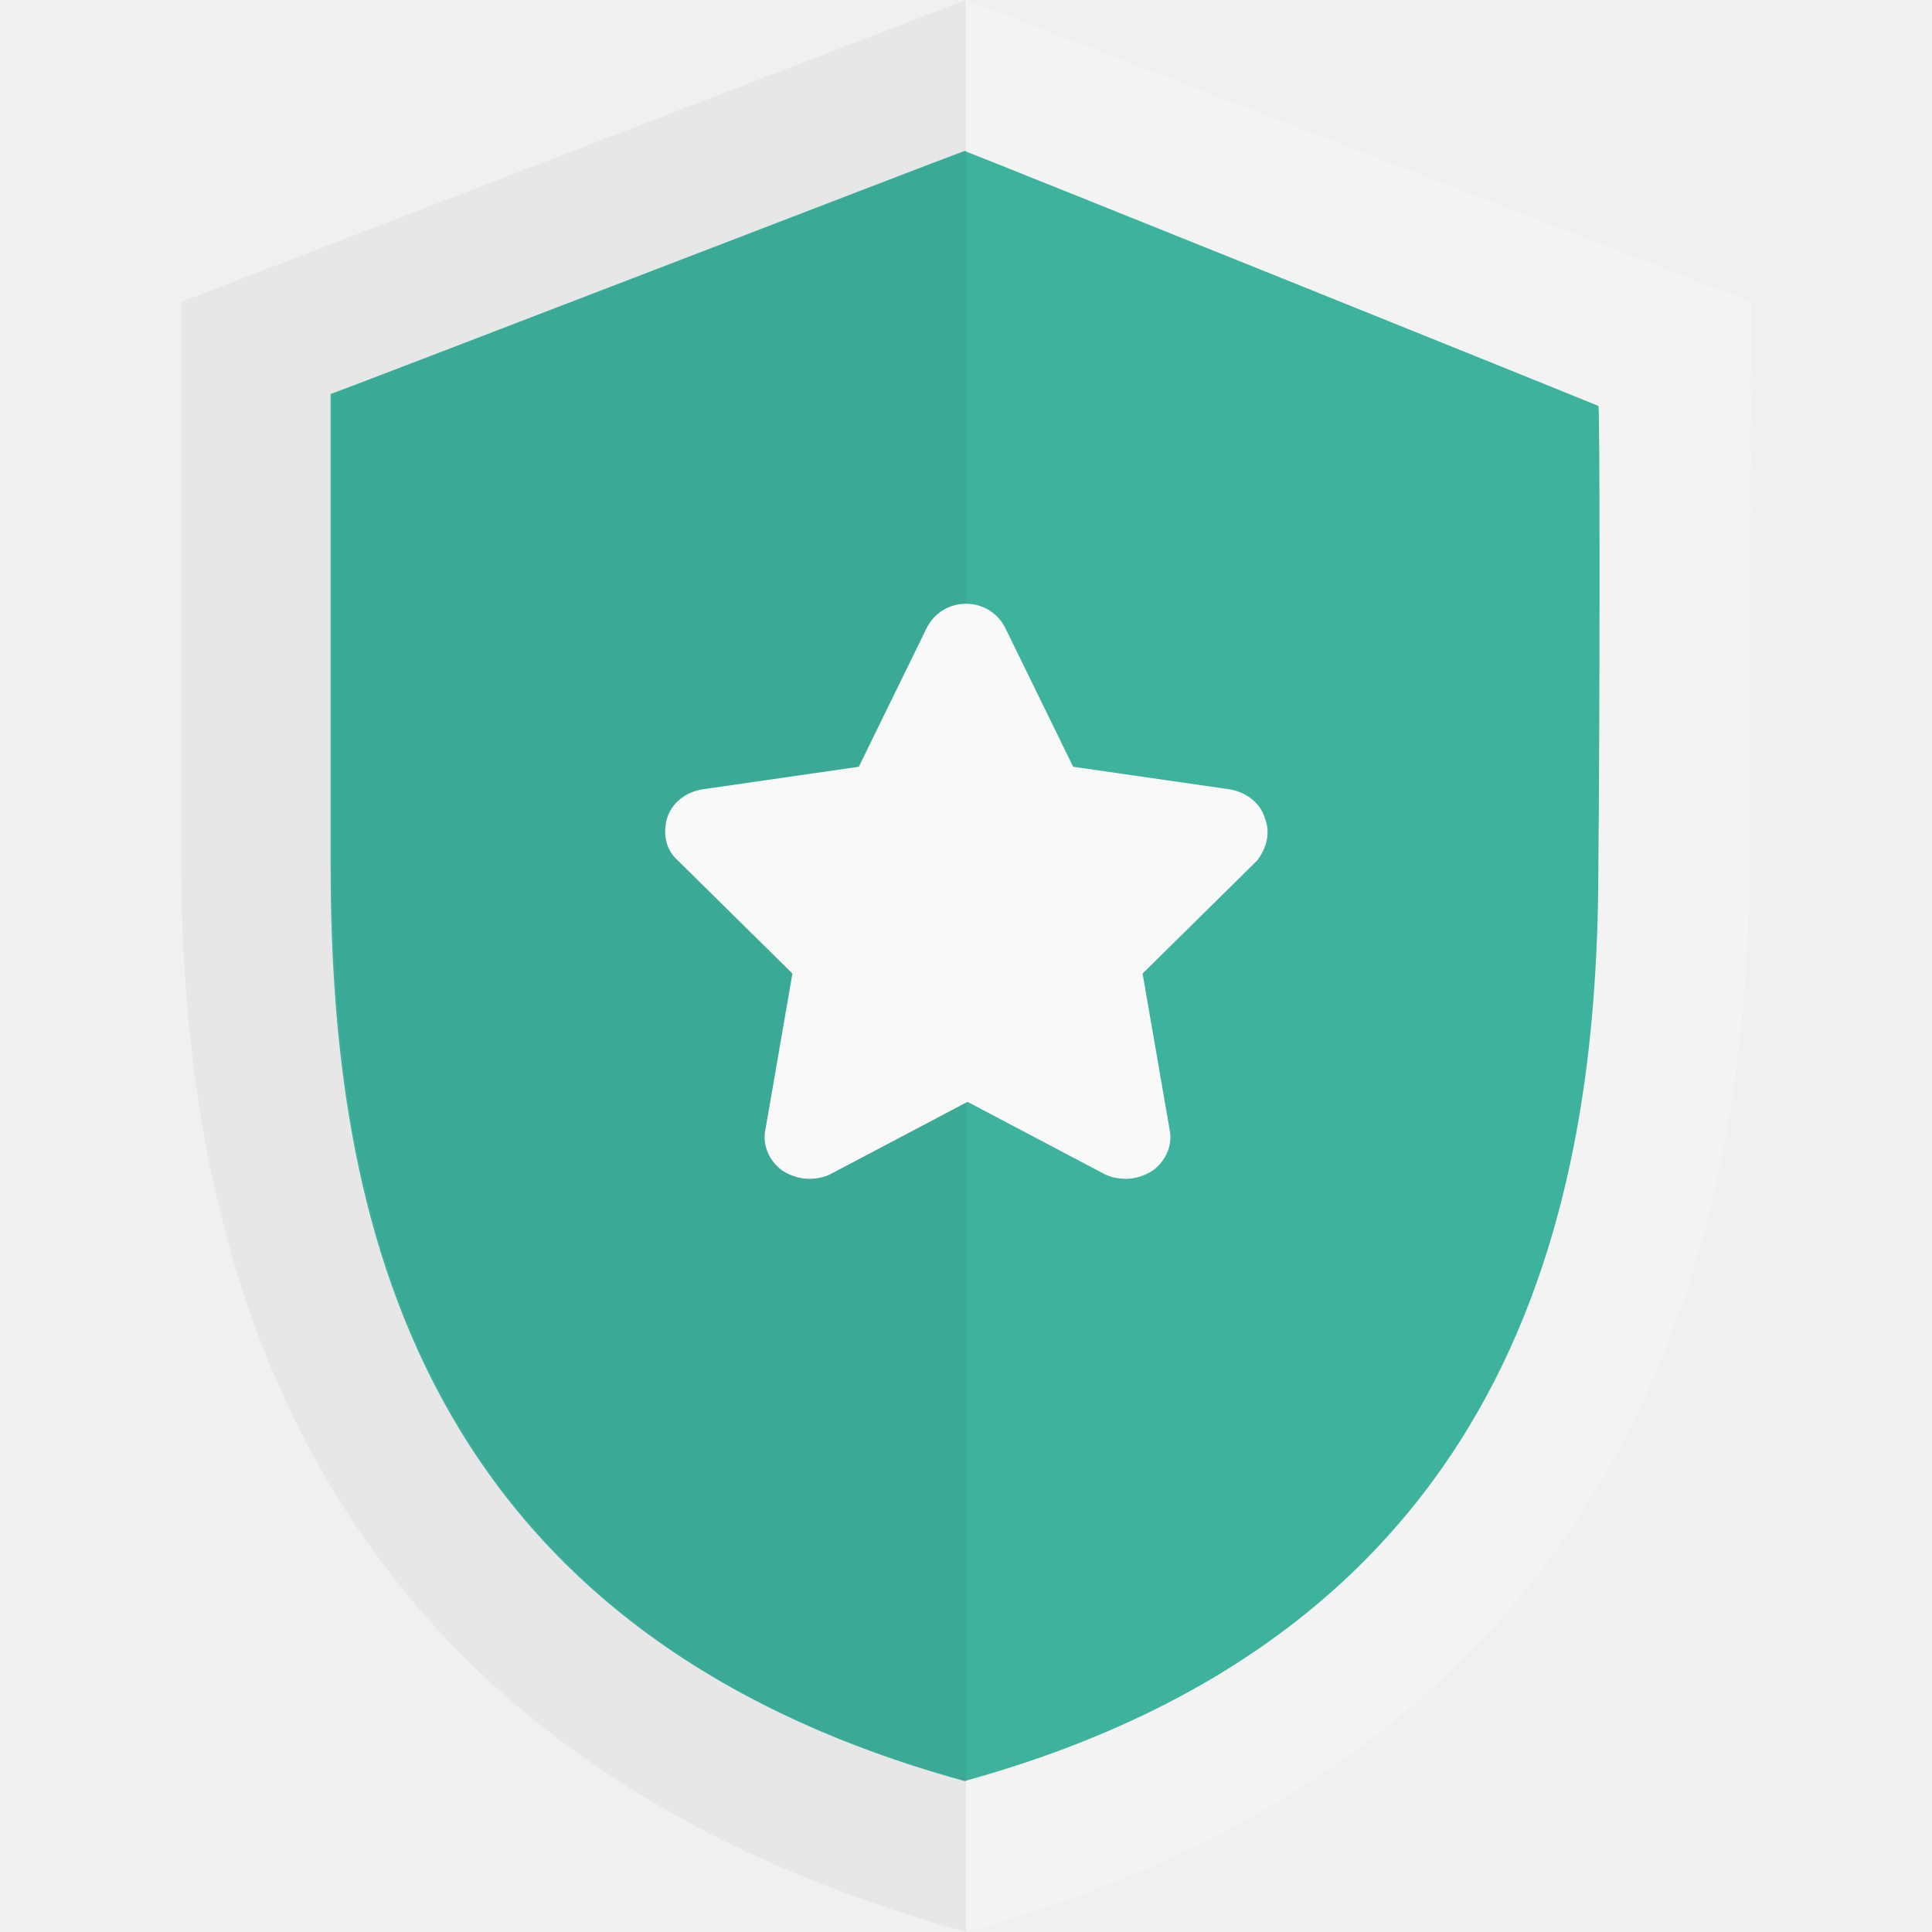
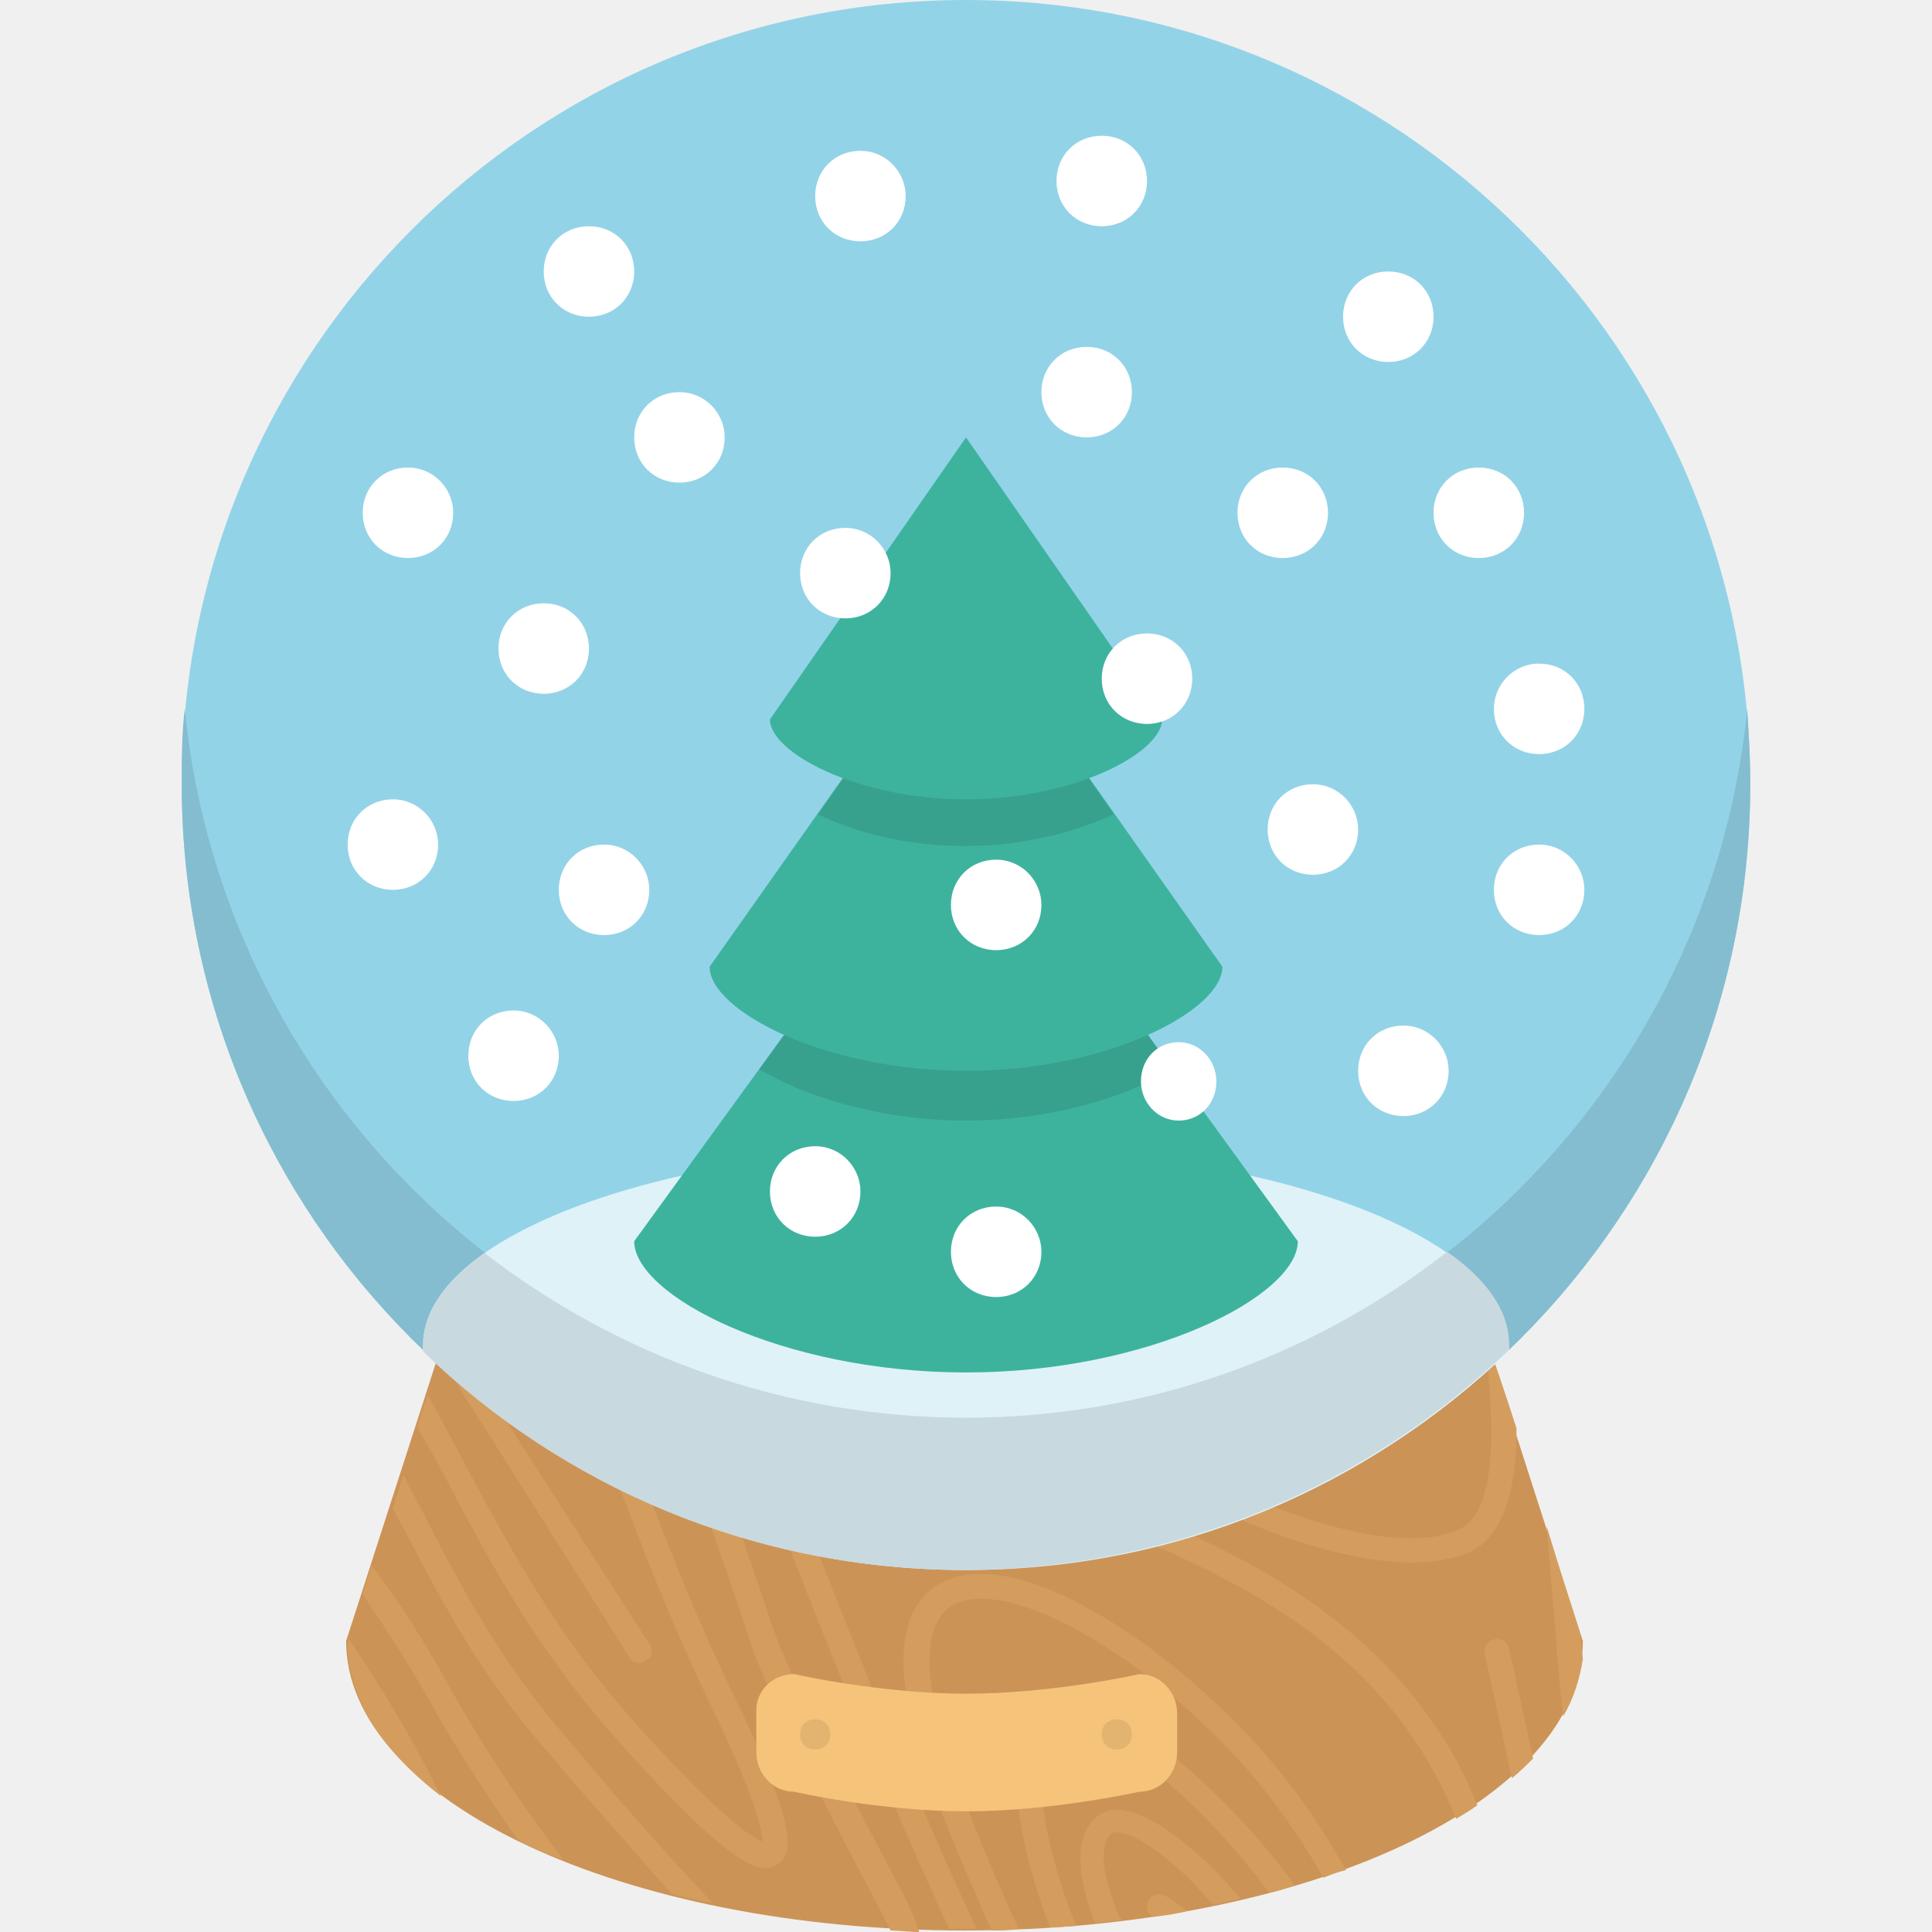
- <svg xmlns="http://www.w3.org/2000/svg" version="1.1" id="Layer_1" x="0px" y="0px" viewBox="0 0 504.123 504.123" style="enable-background:new 0 0 504.123 504.123;" xml:space="preserve">
-   <path style="fill:#F3F3F3;" d="M456.861,78.769c0.394,0-199.68-76.8-204.8-78.769c-3.938,1.575-205.194,78.769-204.8,78.769v144.935  c0,100.431,28.751,231.582,204.8,280.418c175.655-48.837,204.406-182.351,204.406-280.418  C456.861,174.08,456.861,78.769,456.861,78.769z" />
-   <path style="fill:#E7E7E7;" d="M47.261,223.705c0,100.431,28.751,231.582,204.8,280.418V0c-7.483,2.757-204.8,78.769-204.8,78.769  S47.262,223.705,47.261,223.705z" />
-   <path style="fill:#3DB39E;" d="M417.082,105.945c0.394,0-161.083-64.985-165.415-66.56c-3.545,1.182-165.809,63.803-165.415,63.409  v121.698c0,84.283,16.542,199.286,165.415,240.246c148.48-40.96,165.415-157.932,165.415-240.246  C417.476,182.745,417.476,105.945,417.082,105.945z" />
-   <path style="fill:#3AAA96;" d="M252.061,39.385c-3.545,1.182-165.809,63.803-165.415,63.409v121.698  c0,84.283,16.542,199.286,165.415,240.246V39.385z" />
-   <path style="fill:#F9F9F9;" d="M330.042,213.465c-1.182-3.938-4.726-6.695-9.058-7.483l-40.96-5.908l-17.723-36.234  c-1.969-3.938-5.908-6.302-10.24-6.302s-8.271,2.363-10.24,6.302l-17.723,36.234l-40.96,5.908c-4.332,0.788-7.877,3.545-9.058,7.483  s-0.394,8.271,2.757,11.028l29.932,29.538l-7.089,40.96c-0.788,3.938,1.182,8.271,4.726,10.634c1.969,1.182,4.332,1.969,6.695,1.969  c1.969,0,3.938-0.394,5.514-1.182l35.84-18.905l35.84,18.905c1.575,0.788,3.545,1.182,5.514,1.182c2.363,0,4.726-0.788,6.695-1.969  c3.545-2.363,5.514-6.695,4.726-10.634l-7.089-40.96l29.932-29.538C330.436,221.342,331.617,217.403,330.042,213.465z" />
+ <svg xmlns="http://www.w3.org/2000/svg" version="1.1" id="Layer_1" x="0px" y="0px" viewBox="0 0 504.519 504.519" style="enable-background:new 0 0 504.519 504.519;" xml:space="preserve">
+   <path style="fill:#CC9357;" d="M252.26,354.068h137.058c0,0,24.025,74.831,24.025,74.437c0,41.748-72.074,75.618-161.477,75.618  c-89.009,0-161.477-33.871-161.477-75.618l24.025-74.437H252.26z" />
+   <path style="fill:#D49D5E;" d="M327.879,455.286c-26.388-28.751-64.591-52.775-83.102-41.354  c-7.877,4.726-14.572,18.117-1.182,53.169c3.938,11.028,9.452,23.631,15.36,37.022c2.363,0,4.726,0,7.089-0.394  c-5.514-11.815-11.028-24.812-16.148-38.991c-9.058-24.025-9.452-40.172-1.575-45.292c12.997-8.271,47.655,10.24,75.225,40.172  c8.271,9.058,15.754,19.692,22.055,30.72c1.969-0.788,3.938-1.575,5.908-1.969C344.42,475.766,336.544,464.738,327.879,455.286z   M366.476,439.926c-22.055-25.6-52.382-38.203-76.406-48.443c-9.846-3.938-18.117-7.483-24.418-11.422  c-15.754-9.452-25.206-18.117-28.751-25.994h-6.695c3.151,10.634,13.785,20.874,32.295,31.902  c6.695,3.938,15.36,7.483,25.206,11.815c31.508,12.997,74.043,30.72,92.554,77.194c1.969-1.182,3.938-2.363,5.514-3.545  C381.048,459.618,374.747,449.378,366.476,439.926z M311.731,364.308c15.36,13.785,35.052,18.117,48.443,11.028  c7.877-3.938,12.997-11.815,14.572-21.662h-6.302c-1.575,7.483-5.514,12.603-11.028,15.754c-11.422,5.908-27.963,1.575-41.354-10.24  c-1.969-1.969-3.545-3.545-5.12-5.514h-8.271C305.036,357.218,307.793,360.369,311.731,364.308z M277.86,443.471  c-5.514-0.394-8.271,2.363-9.452,4.726c-5.908,10.24-2.757,33.477,5.908,55.138l6.695-0.394  c-8.665-21.268-11.815-43.323-7.089-51.594c0.394-0.394,0.788-1.575,3.545-1.575c11.028,0.394,35.84,19.692,53.957,44.505  c2.363-0.394,4.332-1.182,6.695-1.969C318.82,465.92,291.645,444.258,277.86,443.471L277.86,443.471z M394.045,430.474  c-0.394-1.575-1.969-2.757-3.938-2.363c-1.575,0.394-2.757,1.969-2.363,3.938l7.089,32.295c1.969-1.575,3.938-3.545,5.514-5.12  C396.802,442.683,394.045,430.474,394.045,430.474z M380.26,399.754c-26.388,10.634-92.554-24.418-111.458-45.686h-8.271  c0.394,0.394,0.394,0.788,0.788,0.788c14.572,20.086,72.074,53.169,107.52,53.169c5.12,0,9.846-0.788,14.178-2.363  c9.452-3.938,12.997-16.148,12.997-32.689c-3.545-11.028-6.302-18.905-6.302-18.905h-1.575  C390.894,378.092,389.713,396.209,380.26,399.754z M304.248,495.065c-1.575-0.788-3.545-0.394-4.332,1.182s-0.394,3.545,1.182,4.332  c3.151-0.394,6.302-0.788,9.058-1.575C307.793,497.428,305.824,495.852,304.248,495.065z M310.156,482.068  c-6.302-5.514-15.36-11.028-21.268-9.058c-6.695,2.757-8.665,11.422-4.726,24.025c0.394,1.575,1.182,3.545,1.969,5.12l6.695-0.788  c-1.182-1.969-1.969-4.332-2.757-6.695c-2.757-8.271-2.363-14.966,0.788-16.148c1.182-0.394,6.302,0.394,14.966,7.877  c3.938,3.151,7.483,7.089,11.028,11.028l7.089-1.575C319.608,490.732,314.882,485.612,310.156,482.068z M203.817,380.062  c-3.938-9.846-7.089-18.905-10.24-26.388h-7.089c3.151,7.877,7.089,17.723,11.028,28.357  c16.148,41.748,33.083,84.677,50.412,121.698h7.089C234.931,460.8,216.42,412.751,203.817,380.062z M412.556,426.142  c-1.575-5.12-5.12-15.754-8.665-27.569c0.788,9.058,1.575,18.511,2.363,27.963c0.394,7.483,1.182,14.572,1.969,21.662  c2.757-4.726,4.332-9.846,5.12-14.966C413.344,433.231,412.556,426.142,412.556,426.142z M232.962,489.157  c-12.209-23.237-24.812-47.262-30.326-61.834c-1.575-3.938-2.757-8.271-4.332-12.603c-5.908-18.117-13.785-39.778-26.782-60.258  h-7.877c14.178,20.874,22.055,43.717,28.357,62.622c1.575,4.726,3.151,8.665,4.332,12.997c5.514,14.966,18.117,39.385,30.326,62.622  c1.969,3.545,3.938,7.483,5.908,11.422c2.363,0,4.726,0.394,7.483,0.394C238.476,499.397,235.719,494.277,232.962,489.157z   M116.384,438.745c-5.908-10.634-12.209-20.48-19.298-29.932l-2.363,7.483c5.514,8.271,11.028,16.542,16.148,25.6  c7.877,14.178,16.148,26.782,24.418,38.597c3.545,1.969,7.483,3.545,11.815,5.12C136.47,471.828,126.23,456.468,116.384,438.745z   M154.193,461.194l-6.695-7.877c-16.935-19.692-27.175-38.991-36.628-57.502l-5.514-10.634l-2.757,8.665  c0.788,1.575,1.575,3.151,2.757,5.12c9.846,18.905,20.086,38.597,37.809,58.683l6.695,7.877c8.665,9.846,17.329,19.692,25.6,29.145  l10.634,2.363C175.46,485.612,164.433,473.403,154.193,461.194z M164.433,432.837c0.788,1.575,2.757,1.969,4.332,0.788  c1.575-0.788,1.969-2.757,0.788-4.332l-37.415-58.289c-2.363-3.938-6.695-10.24-10.24-16.935h-7.089  c3.545,5.514,7.483,12.209,12.603,20.086C127.411,374.154,164.433,432.837,164.433,432.837z M116.777,386.757  c11.422,21.662,23.631,44.505,44.898,68.135c30.72,34.265,37.415,34.658,41.354,31.902c3.938-2.363,5.908-8.271-11.815-44.898  c-9.058-18.511-15.36-35.052-21.268-50.018s-10.634-27.569-16.935-38.203h-7.483c6.695,10.24,11.815,23.631,18.511,40.566  c5.514,14.572,12.209,31.508,21.268,50.412c12.603,25.994,13.785,33.871,13.785,36.234c-2.363-0.788-10.24-5.514-32.689-30.326  c-20.874-23.237-32.689-45.292-44.111-66.56c-3.545-6.695-7.089-13.391-10.634-19.692l-2.757,8.271  C111.657,377.305,114.414,382.031,116.777,386.757z M91.177,428.111l-0.394,0.788c0,14.572,9.058,28.357,24.418,40.172  C108.113,454.892,100.236,441.501,91.177,428.111z" />
+   <path style="fill:#F6C37A;" d="M207.362,437.169c0,0,22.449,5.12,44.898,5.12c22.843,0,45.292-5.12,45.292-5.12  c5.514,0,9.846,4.726,9.846,10.24v10.24c0,5.514-4.332,10.24-9.846,10.24c0,0-22.843,5.12-45.292,5.12s-44.898-5.12-44.898-5.12  c-5.514,0-9.846-4.726-9.846-10.24v-10.24C197.122,441.502,201.848,437.169,207.362,437.169z" />
+   <path style="fill:#E3B470;" d="M212.876,448.985c-2.363,0-3.938,1.575-3.938,3.938s1.575,3.938,3.938,3.938s3.938-1.575,3.938-3.938  S215.239,448.985,212.876,448.985z M291.645,448.985c-2.363,0-3.938,1.575-3.938,3.938s1.575,3.938,3.938,3.938  s3.938-1.575,3.938-3.938S294.008,448.985,291.645,448.985z" />
+   <path style="fill:#93D3E8;" d="M252.26,0c113.034,0,204.8,91.766,204.8,204.8s-91.766,204.8-204.8,204.8s-204.8-91.766-204.8-204.8  S139.227,0,252.26,0z" />
+   <path style="fill:#84BDD0;" d="M252.26,370.215c-106.338,0-193.772-81.132-204.012-185.108c-0.788,6.302-0.788,12.997-0.788,19.692  c0,113.034,91.766,204.8,204.8,204.8s204.8-91.766,204.8-204.8c0-6.695-0.394-13.391-0.788-19.692  C446.033,289.083,358.599,370.215,252.26,370.215z" />
+   <path style="fill:#DFF2F8;" d="M252.26,299.323c-78.375,0-141.785,23.237-141.785,51.988v1.575  c36.628,35.446,86.646,57.108,141.785,57.108s104.763-21.662,141.785-57.108v-1.575C394.045,322.56,330.636,299.323,252.26,299.323z  " />
+   <path style="fill:#C8D9DF;" d="M394.045,352.492v-1.575c0-8.665-5.908-16.935-16.148-24.025  c-34.658,27.175-78.375,43.323-125.637,43.323s-90.978-16.148-125.637-42.929c-10.24,7.089-16.148,15.36-16.148,24.025v1.575  c36.628,35.446,86.646,57.108,141.785,57.108C307.399,409.6,357.024,387.938,394.045,352.492z" />
+   <path style="fill:#3DB39E;" d="M338.907,324.135c0,14.178-38.597,34.265-86.646,34.265s-86.646-20.086-86.646-34.265L252.26,204.8  L338.907,324.135z" />
+   <path style="fill:#37A18E;" d="M306.217,279.237L252.26,204.8l-53.957,74.437c11.815,7.089,31.508,13.391,53.957,13.391  S294.402,286.326,306.217,279.237z" />
+   <path style="fill:#3DB39E;" d="M319.214,252.455c0,11.422-29.932,27.175-66.954,27.175s-66.954-15.754-66.954-27.175l66.954-94.917  L319.214,252.455z" />
+   <path style="fill:#37A18E;" d="M290.857,212.677l-38.597-55.138l-38.597,55.138c9.452,4.726,23.237,8.271,38.597,8.271  S281.405,217.009,290.857,212.677z" />
+   <path style="fill:#3DB39E;" d="M303.46,187.865c0,8.665-22.843,20.874-51.2,20.874s-51.2-12.209-51.2-20.874l51.2-73.649  L303.46,187.865z" />
+   <path style="fill:#FFFFFF;" d="M177.43,102.4c-6.695,0-11.815,5.12-11.815,11.815s5.12,11.815,11.815,11.815  s11.815-5.12,11.815-11.815C189.245,107.914,184.125,102.4,177.43,102.4z M220.753,137.846c-6.695,0-11.815,5.12-11.815,11.815  s5.12,11.815,11.815,11.815s11.815-5.12,11.815-11.815C232.568,143.36,227.448,137.846,220.753,137.846z M287.707,59.077  c6.695,0,11.815-5.12,11.815-11.815s-5.12-11.815-11.815-11.815s-11.815,5.12-11.815,11.815S281.011,59.077,287.707,59.077z   M342.845,204.8c-6.695,0-11.815,5.12-11.815,11.815s5.12,11.815,11.815,11.815s11.815-5.12,11.815-11.815  C354.66,210.314,349.54,204.8,342.845,204.8z M307.793,272.148c-5.514,0-9.846,4.332-9.846,10.24c0,5.514,4.332,10.24,9.846,10.24  s9.846-4.332,9.846-10.24C317.639,276.874,313.307,272.148,307.793,272.148z M157.737,220.554c-6.695,0-11.815,5.12-11.815,11.815  s5.12,11.815,11.815,11.815s11.815-5.12,11.815-11.815C169.553,226.068,164.433,220.554,157.737,220.554z M141.984,181.169  c6.695,0,11.815-5.12,11.815-11.815s-5.12-11.815-11.815-11.815s-11.815,5.12-11.815,11.815S135.288,181.169,141.984,181.169z   M260.137,224.492c-6.695,0-11.815,5.12-11.815,11.815s5.12,11.815,11.815,11.815s11.815-5.12,11.815-11.815  C271.953,230.006,266.833,224.492,260.137,224.492z M295.584,102.4c0-6.695-5.12-11.815-11.815-11.815s-11.815,5.12-11.815,11.815  s5.12,11.815,11.815,11.815S295.584,109.095,295.584,102.4z M311.337,177.231c0-6.695-5.12-11.815-11.815-11.815  s-11.815,5.12-11.815,11.815s5.12,11.815,11.815,11.815S311.337,183.926,311.337,177.231z M366.476,267.815  c-6.695,0-11.815,5.12-11.815,11.815s5.12,11.815,11.815,11.815s11.815-5.12,11.815-11.815  C378.291,273.329,373.171,267.815,366.476,267.815z M401.922,220.554c-6.695,0-11.815,5.12-11.815,11.815s5.12,11.815,11.815,11.815  s11.815-5.12,11.815-11.815C413.737,226.068,408.617,220.554,401.922,220.554z M260.137,315.077c-6.695,0-11.815,5.12-11.815,11.815  s5.12,11.815,11.815,11.815s11.815-5.12,11.815-11.815C271.953,320.591,266.833,315.077,260.137,315.077z M212.876,299.323  c-6.695,0-11.815,5.12-11.815,11.815s5.12,11.815,11.815,11.815s11.815-5.12,11.815-11.815  C224.691,304.837,219.571,299.323,212.876,299.323z M224.691,39.385c-6.695,0-11.815,5.12-11.815,11.815s5.12,11.815,11.815,11.815  s11.815-5.12,11.815-11.815C236.507,44.898,231.387,39.385,224.691,39.385z M102.599,208.738c-6.695,0-11.815,5.12-11.815,11.815  s5.12,11.815,11.815,11.815s11.815-5.12,11.815-11.815C114.414,214.252,109.294,208.738,102.599,208.738z M346.784,133.908  c0-6.695-5.12-11.815-11.815-11.815s-11.815,5.12-11.815,11.815c0,6.695,5.12,11.815,11.815,11.815S346.784,140.603,346.784,133.908  z M153.799,82.708c6.695,0,11.815-5.12,11.815-11.815s-5.12-11.815-11.815-11.815s-11.815,5.12-11.815,11.815  S147.104,82.708,153.799,82.708z M134.107,263.877c-6.695,0-11.815,5.12-11.815,11.815s5.12,11.815,11.815,11.815  c6.695,0,11.815-5.12,11.815-11.815C145.922,269.391,140.802,263.877,134.107,263.877z M106.537,122.092  c-6.695,0-11.815,5.12-11.815,11.815c0,6.695,5.12,11.815,11.815,11.815s11.815-5.12,11.815-11.815  C118.353,127.606,113.233,122.092,106.537,122.092z M390.107,185.108c0,6.695,5.12,11.815,11.815,11.815s11.815-5.12,11.815-11.815  s-5.12-11.815-11.815-11.815S390.107,178.806,390.107,185.108z M397.984,133.908c0-6.695-5.12-11.815-11.815-11.815  s-11.815,5.12-11.815,11.815c0,6.695,5.12,11.815,11.815,11.815S397.984,140.603,397.984,133.908z M362.537,94.523  c6.695,0,11.815-5.12,11.815-11.815s-5.12-11.815-11.815-11.815s-11.815,5.12-11.815,11.815S355.842,94.523,362.537,94.523z   M177.43,102.4c-6.695,0-11.815,5.12-11.815,11.815s5.12,11.815,11.815,11.815s11.815-5.12,11.815-11.815  C189.245,107.914,184.125,102.4,177.43,102.4z M220.753,137.846c-6.695,0-11.815,5.12-11.815,11.815s5.12,11.815,11.815,11.815  s11.815-5.12,11.815-11.815C232.568,143.36,227.448,137.846,220.753,137.846z M287.707,59.077c6.695,0,11.815-5.12,11.815-11.815  s-5.12-11.815-11.815-11.815s-11.815,5.12-11.815,11.815S281.011,59.077,287.707,59.077z M342.845,204.8  c-6.695,0-11.815,5.12-11.815,11.815s5.12,11.815,11.815,11.815s11.815-5.12,11.815-11.815  C354.66,210.314,349.54,204.8,342.845,204.8z M307.793,272.148c-5.514,0-9.846,4.332-9.846,10.24c0,5.514,4.332,10.24,9.846,10.24  s9.846-4.332,9.846-10.24C317.639,276.874,313.307,272.148,307.793,272.148z M157.737,220.554c-6.695,0-11.815,5.12-11.815,11.815  s5.12,11.815,11.815,11.815s11.815-5.12,11.815-11.815C169.553,226.068,164.433,220.554,157.737,220.554z M141.984,181.169  c6.695,0,11.815-5.12,11.815-11.815s-5.12-11.815-11.815-11.815s-11.815,5.12-11.815,11.815S135.288,181.169,141.984,181.169z   M260.137,224.492c-6.695,0-11.815,5.12-11.815,11.815s5.12,11.815,11.815,11.815s11.815-5.12,11.815-11.815  C271.953,230.006,266.833,224.492,260.137,224.492z M295.584,102.4c0-6.695-5.12-11.815-11.815-11.815s-11.815,5.12-11.815,11.815  s5.12,11.815,11.815,11.815S295.584,109.095,295.584,102.4z M311.337,177.231c0-6.695-5.12-11.815-11.815-11.815  s-11.815,5.12-11.815,11.815s5.12,11.815,11.815,11.815S311.337,183.926,311.337,177.231z M366.476,267.815  c-6.695,0-11.815,5.12-11.815,11.815s5.12,11.815,11.815,11.815s11.815-5.12,11.815-11.815  C378.291,273.329,373.171,267.815,366.476,267.815z M401.922,220.554c-6.695,0-11.815,5.12-11.815,11.815s5.12,11.815,11.815,11.815  s11.815-5.12,11.815-11.815C413.737,226.068,408.617,220.554,401.922,220.554z M260.137,315.077c-6.695,0-11.815,5.12-11.815,11.815  s5.12,11.815,11.815,11.815s11.815-5.12,11.815-11.815C271.953,320.591,266.833,315.077,260.137,315.077z M212.876,299.323  c-6.695,0-11.815,5.12-11.815,11.815s5.12,11.815,11.815,11.815s11.815-5.12,11.815-11.815  C224.691,304.837,219.571,299.323,212.876,299.323z M224.691,39.385c-6.695,0-11.815,5.12-11.815,11.815s5.12,11.815,11.815,11.815  s11.815-5.12,11.815-11.815C236.507,44.898,231.387,39.385,224.691,39.385z M102.599,208.738c-6.695,0-11.815,5.12-11.815,11.815  s5.12,11.815,11.815,11.815s11.815-5.12,11.815-11.815C114.414,214.252,109.294,208.738,102.599,208.738z M346.784,133.908  c0-6.695-5.12-11.815-11.815-11.815s-11.815,5.12-11.815,11.815c0,6.695,5.12,11.815,11.815,11.815S346.784,140.603,346.784,133.908  z M153.799,82.708c6.695,0,11.815-5.12,11.815-11.815s-5.12-11.815-11.815-11.815s-11.815,5.12-11.815,11.815  S147.104,82.708,153.799,82.708z M134.107,263.877c-6.695,0-11.815,5.12-11.815,11.815s5.12,11.815,11.815,11.815  c6.695,0,11.815-5.12,11.815-11.815C145.922,269.391,140.802,263.877,134.107,263.877z M106.537,122.092  c-6.695,0-11.815,5.12-11.815,11.815c0,6.695,5.12,11.815,11.815,11.815s11.815-5.12,11.815-11.815  C118.353,127.606,113.233,122.092,106.537,122.092z M390.107,185.108c0,6.695,5.12,11.815,11.815,11.815s11.815-5.12,11.815-11.815  s-5.12-11.815-11.815-11.815S390.107,178.806,390.107,185.108z M397.984,133.908c0-6.695-5.12-11.815-11.815-11.815  s-11.815,5.12-11.815,11.815c0,6.695,5.12,11.815,11.815,11.815S397.984,140.603,397.984,133.908z M362.537,94.523  c6.695,0,11.815-5.12,11.815-11.815s-5.12-11.815-11.815-11.815s-11.815,5.12-11.815,11.815S355.842,94.523,362.537,94.523z" />
  <g>
</g>
  <g>
</g>
  <g>
</g>
  <g>
</g>
  <g>
</g>
  <g>
</g>
  <g>
</g>
  <g>
</g>
  <g>
</g>
  <g>
</g>
  <g>
</g>
  <g>
</g>
  <g>
</g>
  <g>
</g>
  <g>
</g>
</svg>
